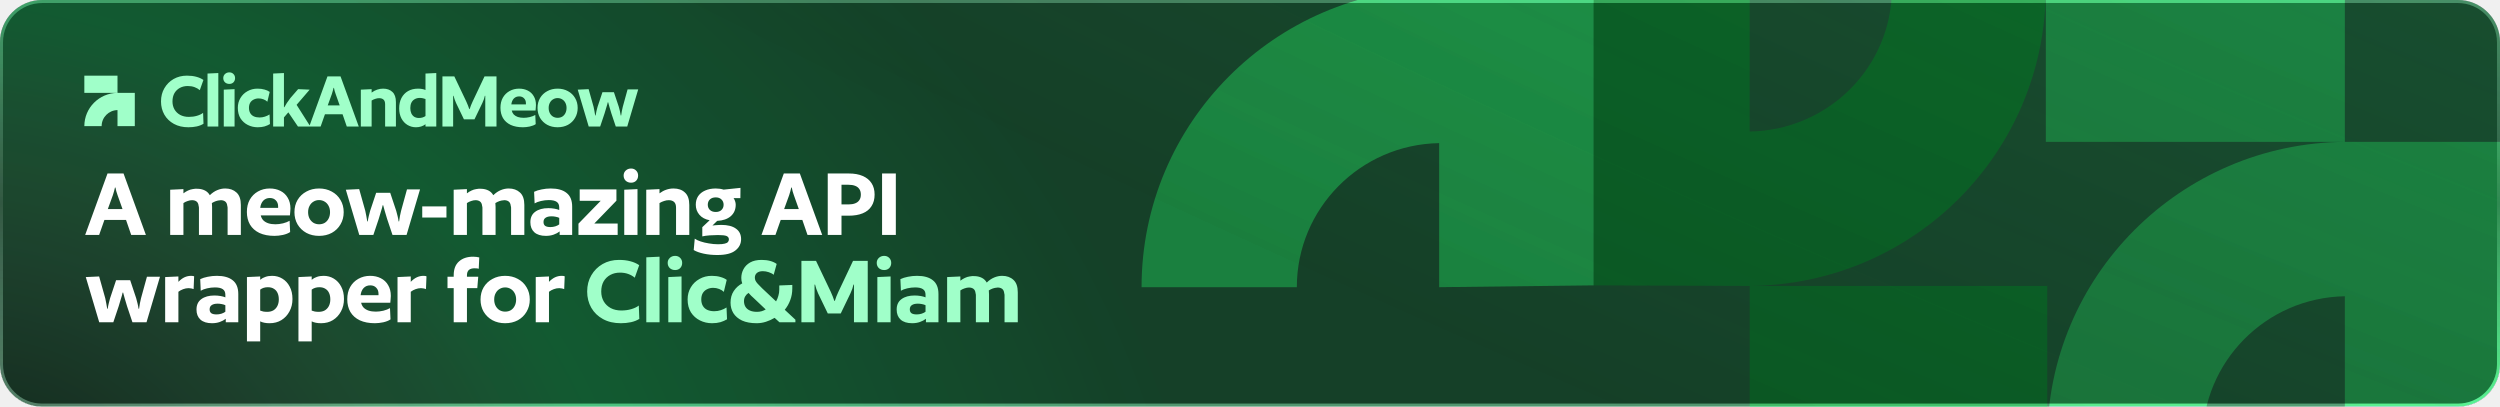
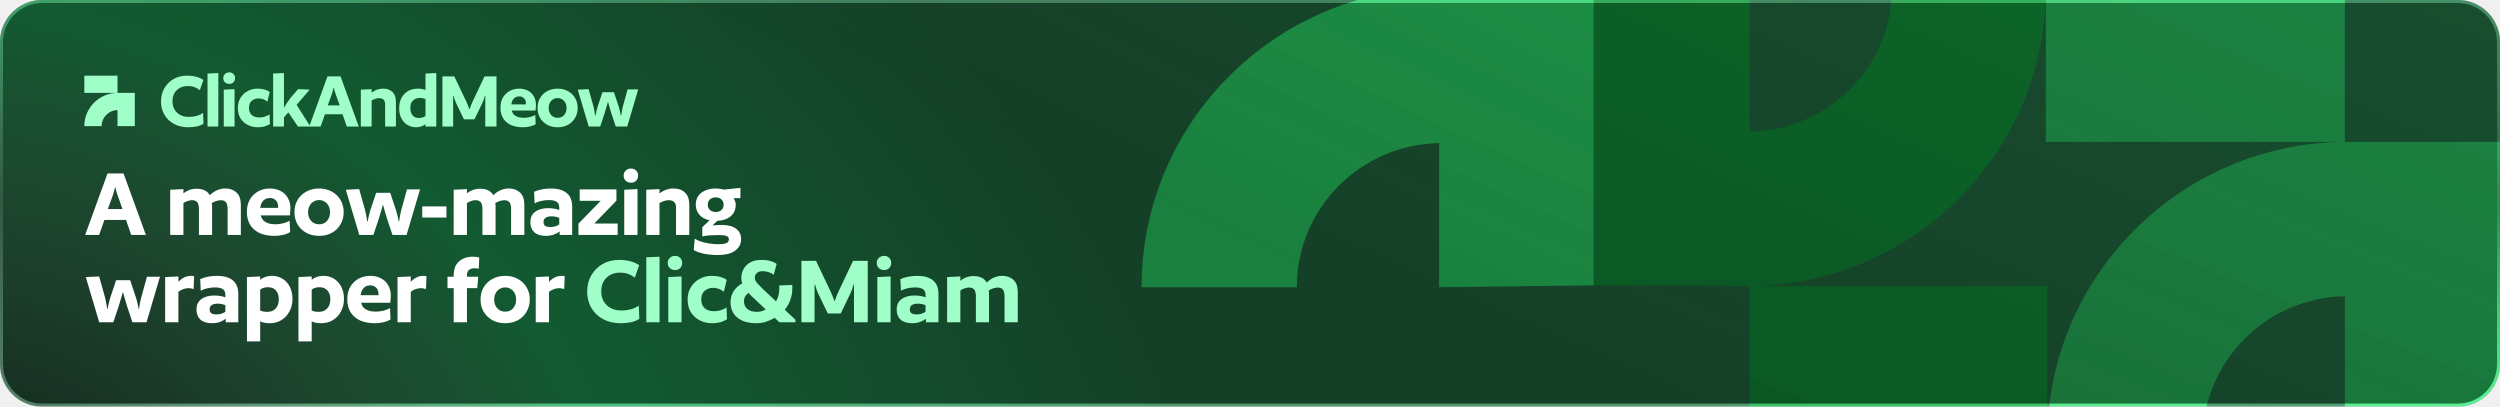
<svg xmlns="http://www.w3.org/2000/svg" width="830" height="135" viewBox="0 0 830 135" fill="none">
  <g clip-path="url(#clip0_669_6286)">
    <rect width="830" height="135" rx="14" fill="#163021" />
    <rect width="830" height="135" rx="14" fill="#14271C" fill-opacity="0.4" />
    <rect width="830" height="135" rx="14" fill="url(#paint0_radial_669_6286)" fill-opacity="0.2" />
    <rect width="830" height="135" rx="14" fill="url(#paint1_radial_669_6286)" fill-opacity="0.2" />
    <path fill-rule="evenodd" clip-rule="evenodd" d="M39.01 30.835L28 30.835V25.123H39.01V30.835H44.754V41.877H39.01V36.547C36.093 36.598 33.744 38.965 33.744 41.877H28C28 35.81 32.92 30.886 39.01 30.835V30.835Z" fill="#A0FFC9" />
    <path d="M67.566 41.076C66.969 41.468 66.222 41.767 65.326 41.972C64.449 42.159 63.525 42.252 62.554 42.252C60.706 42.252 59.101 41.879 57.738 41.132C56.375 40.385 55.321 39.368 54.574 38.08C53.827 36.773 53.454 35.308 53.454 33.684C53.454 32.023 53.827 30.557 54.574 29.288C55.321 28 56.338 26.983 57.626 26.236C58.933 25.489 60.407 25.116 62.05 25.116C63.226 25.116 64.253 25.237 65.13 25.48C66.026 25.704 66.829 26.059 67.538 26.544L66.334 29.932C65.83 29.503 65.242 29.167 64.57 28.924C63.898 28.681 63.151 28.56 62.33 28.56C61.359 28.56 60.491 28.765 59.726 29.176C58.961 29.587 58.354 30.175 57.906 30.94C57.477 31.705 57.262 32.62 57.262 33.684C57.262 34.673 57.486 35.56 57.934 36.344C58.382 37.109 59.017 37.716 59.838 38.164C60.659 38.593 61.611 38.808 62.694 38.808C63.665 38.808 64.561 38.687 65.382 38.444C66.222 38.201 66.903 37.875 67.426 37.464L67.566 41.076ZM72.482 24.248V42H68.898V24.416L72.482 24.248ZM76.14 24.024C76.7 24.024 77.158 24.211 77.512 24.584C77.867 24.939 78.044 25.387 78.044 25.928C78.044 26.488 77.867 26.955 77.512 27.328C77.158 27.683 76.7 27.86 76.14 27.86C75.562 27.86 75.076 27.683 74.684 27.328C74.311 26.955 74.124 26.488 74.124 25.928C74.124 25.387 74.311 24.939 74.684 24.584C75.076 24.211 75.562 24.024 76.14 24.024ZM77.876 29.596V42H74.292V29.764L77.876 29.596ZM89.543 30.52L88.759 33.768C88.441 33.451 88.021 33.189 87.499 32.984C86.976 32.779 86.435 32.676 85.875 32.676C85.259 32.676 84.699 32.807 84.195 33.068C83.709 33.311 83.327 33.665 83.047 34.132C82.785 34.599 82.655 35.159 82.655 35.812C82.655 36.484 82.795 37.063 83.075 37.548C83.355 38.033 83.756 38.397 84.279 38.64C84.82 38.883 85.445 39.004 86.155 39.004C86.789 39.004 87.387 38.911 87.947 38.724C88.525 38.537 89.039 38.295 89.487 37.996L89.627 41.188C89.104 41.505 88.507 41.767 87.835 41.972C87.163 42.159 86.407 42.252 85.567 42.252C84.391 42.252 83.299 42 82.291 41.496C81.283 40.992 80.471 40.264 79.855 39.312C79.257 38.341 78.959 37.175 78.959 35.812C78.959 34.58 79.248 33.488 79.827 32.536C80.405 31.565 81.189 30.809 82.179 30.268C83.168 29.708 84.269 29.428 85.483 29.428C86.379 29.428 87.163 29.531 87.835 29.736C88.525 29.923 89.095 30.184 89.543 30.52ZM102.81 29.764L98.471 34.804L103.034 42H98.918L95.727 37.296L94.27 38.976V42H90.686V24.416L94.27 24.248V35.588H94.41C94.616 35.177 94.886 34.72 95.222 34.216C95.558 33.693 95.96 33.133 96.427 32.536L98.975 29.596L102.81 29.764ZM119.108 42H115.132L113.732 37.94H107.88L106.452 42H102.672L108.72 25.368H113.06L119.108 42ZM112.78 35L111.436 31.22C111.306 30.847 111.194 30.501 111.1 30.184C111.026 29.848 110.951 29.512 110.876 29.176H110.736C110.662 29.512 110.578 29.848 110.484 30.184C110.41 30.501 110.307 30.847 110.176 31.22L108.804 35H112.78ZM131.444 42H127.86V34.636C127.86 33.908 127.682 33.385 127.328 33.068C126.973 32.751 126.488 32.592 125.872 32.592C125.461 32.592 125.041 32.667 124.612 32.816C124.182 32.947 123.772 33.133 123.38 33.376V42H119.796V29.764L123.38 29.596V30.744C123.977 30.296 124.584 29.969 125.2 29.764C125.834 29.54 126.497 29.428 127.188 29.428C128.476 29.428 129.502 29.792 130.268 30.52C131.052 31.229 131.444 32.349 131.444 33.88V42ZM144.848 24.248V42H141.264V41.244C140.368 41.916 139.314 42.252 138.1 42.252C137.092 42.252 136.159 42 135.3 41.496C134.46 40.992 133.788 40.273 133.284 39.34C132.78 38.388 132.528 37.268 132.528 35.98C132.528 34.655 132.78 33.507 133.284 32.536C133.807 31.547 134.535 30.781 135.468 30.24C136.42 29.699 137.531 29.428 138.8 29.428C139.248 29.428 139.687 29.465 140.116 29.54C140.546 29.615 140.928 29.727 141.264 29.876V24.416L144.848 24.248ZM141.264 32.872C141.04 32.779 140.751 32.695 140.396 32.62C140.042 32.545 139.696 32.508 139.36 32.508C138.726 32.508 138.166 32.648 137.68 32.928C137.214 33.189 136.85 33.572 136.588 34.076C136.346 34.58 136.224 35.177 136.224 35.868C136.224 36.54 136.336 37.128 136.56 37.632C136.784 38.117 137.111 38.5 137.54 38.78C137.988 39.041 138.502 39.172 139.08 39.172C139.92 39.172 140.648 38.957 141.264 38.528V32.872ZM164.835 25.368V42H161.111V31.808H160.971C160.896 32.181 160.794 32.555 160.663 32.928C160.532 33.301 160.364 33.712 160.159 34.16L157.527 39.62H154.027L151.395 34.16C151.208 33.749 151.05 33.348 150.919 32.956C150.788 32.564 150.676 32.181 150.583 31.808H150.443V42H146.887V25.368H150.835L154.811 33.712C154.998 34.123 155.184 34.561 155.371 35.028C155.558 35.476 155.698 35.868 155.791 36.204H155.931C156.024 35.868 156.164 35.467 156.351 35C156.538 34.533 156.724 34.104 156.911 33.712L160.859 25.368H164.835ZM177.797 36.708H169.901C170.013 37.212 170.237 37.651 170.573 38.024C170.928 38.379 171.376 38.649 171.917 38.836C172.477 39.023 173.13 39.116 173.877 39.116C174.512 39.116 175.193 39.032 175.921 38.864C176.649 38.677 177.246 38.444 177.713 38.164L177.853 41.216C177.368 41.552 176.714 41.813 175.893 42C175.09 42.168 174.334 42.252 173.625 42.252C172.038 42.252 170.676 41.991 169.537 41.468C168.417 40.927 167.568 40.171 166.989 39.2C166.429 38.229 166.149 37.091 166.149 35.784C166.149 34.496 166.41 33.385 166.933 32.452C167.474 31.5 168.212 30.763 169.145 30.24C170.097 29.699 171.161 29.428 172.337 29.428C173.42 29.428 174.381 29.643 175.221 30.072C176.08 30.501 176.742 31.127 177.209 31.948C177.694 32.751 177.937 33.721 177.937 34.86C177.937 35.103 177.918 35.401 177.881 35.756C177.862 36.092 177.834 36.409 177.797 36.708ZM172.365 32.004C171.637 32.004 171.04 32.247 170.573 32.732C170.125 33.217 169.854 33.861 169.761 34.664H174.605C174.605 34.627 174.605 34.571 174.605 34.496C174.605 34.403 174.605 34.337 174.605 34.3C174.605 33.609 174.4 33.059 173.989 32.648C173.597 32.219 173.056 32.004 172.365 32.004ZM191.789 35.84C191.789 37.072 191.5 38.173 190.921 39.144C190.361 40.115 189.577 40.88 188.569 41.44C187.561 41.981 186.413 42.252 185.125 42.252C183.837 42.252 182.689 41.981 181.681 41.44C180.673 40.88 179.88 40.115 179.301 39.144C178.741 38.173 178.461 37.072 178.461 35.84C178.461 34.589 178.741 33.488 179.301 32.536C179.88 31.565 180.673 30.809 181.681 30.268C182.689 29.708 183.837 29.428 185.125 29.428C186.413 29.428 187.561 29.708 188.569 30.268C189.577 30.809 190.361 31.565 190.921 32.536C191.5 33.488 191.789 34.589 191.789 35.84ZM188.093 35.84C188.093 35.187 187.963 34.617 187.701 34.132C187.44 33.628 187.085 33.245 186.637 32.984C186.189 32.704 185.685 32.564 185.125 32.564C184.565 32.564 184.061 32.704 183.613 32.984C183.165 33.245 182.811 33.628 182.549 34.132C182.288 34.617 182.157 35.187 182.157 35.84C182.157 36.493 182.288 37.072 182.549 37.576C182.811 38.061 183.165 38.444 183.613 38.724C184.08 38.985 184.584 39.116 185.125 39.116C185.704 39.116 186.217 38.985 186.665 38.724C187.113 38.444 187.459 38.061 187.701 37.576C187.963 37.072 188.093 36.493 188.093 35.84ZM211.884 29.68L208.244 42H204.436L202.98 37.66C202.719 36.764 202.504 36.045 202.336 35.504C202.168 34.944 202.028 34.431 201.916 33.964H201.776C201.683 34.431 201.543 34.944 201.356 35.504C201.188 36.045 200.974 36.764 200.712 37.66L199.256 42H195.448L191.808 29.764L195.42 29.596L197.072 35.476C197.166 35.868 197.259 36.335 197.352 36.876C197.464 37.399 197.548 37.884 197.604 38.332H197.744C197.8 37.884 197.894 37.399 198.024 36.876C198.155 36.335 198.276 35.868 198.388 35.476L200.012 30.604H203.82L205.444 35.476C205.556 35.868 205.678 36.335 205.808 36.876C205.939 37.399 206.032 37.884 206.088 38.332H206.228C206.284 37.884 206.359 37.399 206.452 36.876C206.564 36.335 206.667 35.868 206.76 35.476L208.356 29.68H211.884Z" fill="#A0FFC9" />
-     <path d="M48.438 78H43.56L41.843 73.019H34.664L32.912 78H28.275L35.694 57.597H41.018L48.438 78ZM40.675 69.413L39.026 64.776C38.866 64.318 38.728 63.894 38.614 63.505C38.522 63.093 38.431 62.68 38.339 62.268H38.167C38.076 62.68 37.973 63.093 37.858 63.505C37.767 63.894 37.641 64.318 37.48 64.776L35.797 69.413H40.675ZM79.961 78H75.564V68.966C75.564 68.852 75.553 68.749 75.53 68.657C75.507 68.565 75.484 68.474 75.461 68.382C75.393 67.695 75.164 67.203 74.774 66.905C74.385 66.608 73.881 66.459 73.263 66.459C73.24 66.459 73.206 66.47 73.16 66.493C73.114 66.493 73.08 66.493 73.057 66.493C72.622 66.516 72.164 66.608 71.683 66.768C71.225 66.928 70.778 67.146 70.343 67.421C70.366 67.627 70.378 67.833 70.378 68.039C70.401 68.245 70.412 68.462 70.412 68.691V78H66.05V68.966C66.05 68.852 66.038 68.749 66.015 68.657C65.992 68.565 65.969 68.474 65.947 68.382C65.878 67.695 65.649 67.203 65.26 66.905C64.87 66.608 64.367 66.459 63.748 66.459C63.313 66.459 62.832 66.55 62.306 66.734C61.802 66.894 61.332 67.123 60.897 67.421V78H56.501V62.989L60.897 62.783V64.192C61.401 63.802 61.905 63.493 62.409 63.264C62.935 63.012 63.451 62.852 63.954 62.783C64.55 62.646 65.18 62.612 65.844 62.68C66.668 62.726 67.412 62.921 68.076 63.264C68.74 63.608 69.267 64.123 69.656 64.81C70.458 64.031 71.282 63.47 72.129 63.127C73 62.76 73.881 62.577 74.774 62.577C76.309 62.577 77.557 63.024 78.518 63.917C79.48 64.787 79.961 66.161 79.961 68.039V78ZM96.254 71.508H86.568C86.705 72.126 86.98 72.664 87.392 73.122C87.827 73.558 88.377 73.89 89.041 74.118C89.728 74.347 90.529 74.462 91.445 74.462C92.224 74.462 93.06 74.359 93.953 74.153C94.846 73.924 95.579 73.638 96.151 73.294L96.323 77.038C95.728 77.45 94.926 77.771 93.919 78C92.934 78.206 92.007 78.309 91.136 78.309C89.19 78.309 87.518 77.989 86.121 77.347C84.747 76.683 83.706 75.756 82.996 74.565C82.309 73.374 81.965 71.978 81.965 70.374C81.965 68.794 82.286 67.432 82.927 66.287C83.591 65.119 84.496 64.215 85.641 63.573C86.808 62.909 88.114 62.577 89.556 62.577C90.885 62.577 92.064 62.841 93.094 63.367C94.148 63.894 94.961 64.661 95.533 65.669C96.128 66.653 96.426 67.844 96.426 69.241C96.426 69.539 96.403 69.905 96.357 70.34C96.335 70.752 96.3 71.142 96.254 71.508ZM89.591 65.737C88.698 65.737 87.965 66.035 87.392 66.63C86.843 67.226 86.511 68.016 86.396 69.001H92.339C92.339 68.955 92.339 68.886 92.339 68.794C92.339 68.68 92.339 68.6 92.339 68.554C92.339 67.707 92.087 67.031 91.583 66.527C91.102 66.001 90.438 65.737 89.591 65.737ZM114.107 70.443C114.107 71.955 113.752 73.306 113.042 74.496C112.355 75.687 111.393 76.626 110.156 77.313C108.92 77.977 107.511 78.309 105.931 78.309C104.351 78.309 102.943 77.977 101.706 77.313C100.47 76.626 99.497 75.687 98.787 74.496C98.1 73.306 97.756 71.955 97.756 70.443C97.756 68.909 98.1 67.558 98.787 66.39C99.497 65.199 100.47 64.272 101.706 63.608C102.943 62.921 104.351 62.577 105.931 62.577C107.511 62.577 108.92 62.921 110.156 63.608C111.393 64.272 112.355 65.199 113.042 66.39C113.752 67.558 114.107 68.909 114.107 70.443ZM109.572 70.443C109.572 69.642 109.412 68.943 109.092 68.348C108.771 67.73 108.336 67.26 107.786 66.94C107.237 66.596 106.618 66.424 105.931 66.424C105.244 66.424 104.626 66.596 104.077 66.94C103.527 67.26 103.092 67.73 102.771 68.348C102.451 68.943 102.29 69.642 102.29 70.443C102.29 71.245 102.451 71.955 102.771 72.573C103.092 73.168 103.527 73.638 104.077 73.981C104.649 74.302 105.267 74.462 105.931 74.462C106.641 74.462 107.271 74.302 107.821 73.981C108.37 73.638 108.794 73.168 109.092 72.573C109.412 71.955 109.572 71.245 109.572 70.443ZM139.445 62.886L134.98 78H130.308L128.522 72.676C128.201 71.577 127.938 70.695 127.732 70.031C127.526 69.344 127.354 68.714 127.217 68.142H127.045C126.93 68.714 126.759 69.344 126.53 70.031C126.324 70.695 126.06 71.577 125.74 72.676L123.953 78H119.282L114.817 62.989L119.248 62.783L121.274 69.997C121.389 70.478 121.503 71.05 121.618 71.714C121.755 72.355 121.858 72.951 121.927 73.5H122.099C122.167 72.951 122.282 72.355 122.442 71.714C122.602 71.05 122.751 70.478 122.889 69.997L124.881 64.02H129.552L131.545 69.997C131.682 70.478 131.831 71.05 131.991 71.714C132.151 72.355 132.266 72.951 132.335 73.5H132.506C132.575 72.951 132.667 72.355 132.781 71.714C132.919 71.05 133.045 70.478 133.159 69.997L135.117 62.886H139.445ZM148.221 68.52V72.229H140.183V68.52H148.221ZM174.079 78H169.682V68.966C169.682 68.852 169.671 68.749 169.648 68.657C169.625 68.565 169.602 68.474 169.579 68.382C169.511 67.695 169.282 67.203 168.892 66.905C168.503 66.608 167.999 66.459 167.381 66.459C167.358 66.459 167.324 66.47 167.278 66.493C167.232 66.493 167.198 66.493 167.175 66.493C166.74 66.516 166.282 66.608 165.801 66.768C165.343 66.928 164.896 67.146 164.461 67.421C164.484 67.627 164.496 67.833 164.496 68.039C164.518 68.245 164.53 68.462 164.53 68.691V78H160.168V68.966C160.168 68.852 160.156 68.749 160.133 68.657C160.11 68.565 160.087 68.474 160.065 68.382C159.996 67.695 159.767 67.203 159.378 66.905C158.988 66.608 158.484 66.459 157.866 66.459C157.431 66.459 156.95 66.55 156.424 66.734C155.92 66.894 155.45 67.123 155.015 67.421V78H150.619V62.989L155.015 62.783V64.192C155.519 63.802 156.023 63.493 156.527 63.264C157.053 63.012 157.569 62.852 158.072 62.783C158.668 62.646 159.297 62.612 159.962 62.68C160.786 62.726 161.53 62.921 162.194 63.264C162.858 63.608 163.385 64.123 163.774 64.81C164.576 64.031 165.4 63.47 166.247 63.127C167.118 62.76 167.999 62.577 168.892 62.577C170.427 62.577 171.675 63.024 172.636 63.917C173.598 64.787 174.079 66.161 174.079 68.039V78ZM189.96 78H185.804V76.832C185.254 77.267 184.59 77.622 183.812 77.897C183.033 78.172 182.174 78.309 181.235 78.309C179.564 78.309 178.281 77.908 177.388 77.107C176.518 76.305 176.083 75.195 176.083 73.775C176.083 72.241 176.621 71.084 177.697 70.306C178.774 69.504 180.228 69.104 182.06 69.104C182.724 69.104 183.388 69.161 184.052 69.275C184.716 69.39 185.254 69.539 185.666 69.722V68.897C185.666 68.004 185.38 67.375 184.808 67.008C184.258 66.619 183.388 66.424 182.197 66.424C181.35 66.424 180.48 66.527 179.587 66.734C178.716 66.94 178.018 67.203 177.491 67.523L177.32 63.676C178.03 63.333 178.865 63.07 179.827 62.886C180.812 62.68 181.819 62.577 182.85 62.577C185.14 62.577 186.892 63.07 188.105 64.054C189.342 65.016 189.96 66.539 189.96 68.623V78ZM185.666 74.496V72.332C185.346 72.172 184.945 72.046 184.464 71.955C184.006 71.863 183.56 71.817 183.125 71.817C182.254 71.817 181.59 71.978 181.132 72.298C180.674 72.596 180.445 73.065 180.445 73.706C180.445 74.302 180.64 74.737 181.029 75.012C181.419 75.263 181.991 75.389 182.747 75.389C183.273 75.389 183.812 75.309 184.361 75.149C184.911 74.966 185.346 74.748 185.666 74.496ZM192.047 78V74.256L199.432 66.665H192.459V62.886H204.653V66.63L197.302 74.222H205.065V78H192.047ZM209.517 55.948C210.204 55.948 210.765 56.177 211.2 56.635C211.636 57.07 211.853 57.62 211.853 58.284C211.853 58.971 211.636 59.543 211.2 60.001C210.765 60.436 210.204 60.654 209.517 60.654C208.807 60.654 208.212 60.436 207.731 60.001C207.273 59.543 207.044 58.971 207.044 58.284C207.044 57.62 207.273 57.07 207.731 56.635C208.212 56.177 208.807 55.948 209.517 55.948ZM211.647 62.783V78H207.25V62.989L211.647 62.783ZM228.844 78H224.447V68.966C224.447 68.073 224.23 67.432 223.795 67.043C223.36 66.653 222.764 66.459 222.009 66.459C221.505 66.459 220.99 66.55 220.463 66.734C219.936 66.894 219.432 67.123 218.952 67.421V78H214.555V62.989L218.952 62.783V64.192C219.684 63.642 220.429 63.241 221.184 62.989C221.963 62.715 222.776 62.577 223.623 62.577C225.203 62.577 226.463 63.024 227.401 63.917C228.363 64.787 228.844 66.161 228.844 68.039V78ZM245.838 62.371L245.804 65.772H243.537C243.766 66.069 243.937 66.413 244.052 66.802C244.189 67.169 244.258 67.558 244.258 67.97C244.258 69.55 243.708 70.821 242.609 71.783C241.51 72.722 240.01 73.237 238.109 73.329L236.529 74.874C236.804 74.828 237.125 74.794 237.491 74.771C237.858 74.725 238.224 74.703 238.59 74.703C238.957 74.68 239.243 74.668 239.449 74.668C241.579 74.668 243.205 75.08 244.327 75.905C245.472 76.706 246.044 77.874 246.044 79.408C246.044 80.92 245.414 82.168 244.155 83.152C242.918 84.16 240.915 84.664 238.144 84.664C236.541 84.664 235.041 84.515 233.644 84.217C232.27 83.919 231.16 83.519 230.312 83.015L230.656 79.237C231.137 79.58 231.789 79.889 232.614 80.164C233.438 80.439 234.354 80.656 235.362 80.817C236.392 81 237.4 81.091 238.384 81.091C239.369 81.091 240.113 81.023 240.617 80.885C241.121 80.771 241.476 80.588 241.682 80.336C241.888 80.107 241.991 79.82 241.991 79.477C241.991 78.95 241.728 78.573 241.201 78.344C240.697 78.137 239.747 78.034 238.35 78.034C237.503 78.034 236.598 78.069 235.636 78.137C234.675 78.206 233.85 78.321 233.163 78.481V75.424L235.602 73.122C234.136 72.848 233.003 72.241 232.201 71.302C231.4 70.363 230.999 69.252 230.999 67.97C230.999 66.871 231.263 65.921 231.789 65.119C232.339 64.318 233.106 63.699 234.091 63.264C235.098 62.806 236.278 62.577 237.629 62.577C238.567 62.577 239.438 62.703 240.239 62.955L245.838 62.371ZM240.239 67.97C240.239 67.26 239.999 66.676 239.518 66.218C239.06 65.76 238.43 65.531 237.629 65.531C236.804 65.531 236.152 65.76 235.671 66.218C235.213 66.676 234.984 67.26 234.984 67.97C234.984 68.657 235.213 69.23 235.671 69.688C236.152 70.145 236.804 70.374 237.629 70.374C238.43 70.374 239.06 70.157 239.518 69.722C239.999 69.264 240.239 68.68 240.239 67.97ZM272.97 78H268.092L266.375 73.019H259.196L257.444 78H252.807L260.226 57.597H265.55L272.97 78ZM265.207 69.413L263.558 64.776C263.398 64.318 263.26 63.894 263.146 63.505C263.054 63.093 262.963 62.68 262.871 62.268H262.699C262.608 62.68 262.505 63.093 262.39 63.505C262.298 63.894 262.172 64.318 262.012 64.776L260.329 69.413H265.207ZM290.369 64.604C290.369 66.115 290.025 67.398 289.338 68.451C288.674 69.504 287.701 70.294 286.419 70.821C285.136 71.348 283.59 71.611 281.781 71.611H279.377V78H274.809V57.597H281.816C283.625 57.597 285.159 57.871 286.419 58.421C287.701 58.971 288.674 59.761 289.338 60.791C290.025 61.822 290.369 63.093 290.369 64.604ZM285.8 64.604C285.8 63.848 285.629 63.23 285.285 62.749C284.964 62.268 284.495 61.913 283.877 61.684C283.281 61.455 282.56 61.341 281.713 61.341H279.377V67.867H281.713C282.56 67.867 283.281 67.752 283.877 67.523C284.495 67.294 284.964 66.94 285.285 66.459C285.629 65.978 285.8 65.359 285.8 64.604ZM297.416 57.597V78H292.847V57.597H297.416ZM53.109 91.886L48.644 107H43.972L42.186 101.676C41.866 100.577 41.602 99.695 41.396 99.031C41.19 98.344 41.018 97.714 40.881 97.142H40.709C40.595 97.714 40.423 98.344 40.194 99.031C39.988 99.695 39.724 100.577 39.404 101.676L37.618 107H32.946L28.481 91.989L32.912 91.783L34.938 98.997C35.053 99.478 35.167 100.05 35.282 100.714C35.419 101.355 35.523 101.951 35.591 102.5H35.763C35.832 101.951 35.946 101.355 36.106 100.714C36.267 100.05 36.416 99.478 36.553 98.997L38.545 93.02H43.217L45.209 98.997C45.346 99.478 45.495 100.05 45.655 100.714C45.816 101.355 45.93 101.951 45.999 102.5H46.171C46.239 101.951 46.331 101.355 46.446 100.714C46.583 100.05 46.709 99.478 46.823 98.997L48.781 91.886H53.109ZM64.449 91.749L64.278 95.974C64.14 95.905 63.9 95.837 63.556 95.768C63.236 95.699 62.926 95.665 62.629 95.665C62.011 95.665 61.404 95.779 60.808 96.008C60.236 96.214 59.709 96.501 59.228 96.867V107H54.831V91.989L59.228 91.783V93.57C59.892 92.882 60.568 92.379 61.255 92.058C61.965 91.737 62.697 91.577 63.453 91.577C63.613 91.577 63.785 91.589 63.968 91.612C64.174 91.635 64.335 91.68 64.449 91.749ZM79.112 107H74.956V105.832C74.406 106.267 73.742 106.622 72.963 106.897C72.185 107.172 71.326 107.309 70.387 107.309C68.715 107.309 67.433 106.908 66.54 106.107C65.67 105.305 65.235 104.195 65.235 102.775C65.235 101.241 65.773 100.084 66.849 99.306C67.925 98.504 69.379 98.104 71.212 98.104C71.876 98.104 72.54 98.161 73.204 98.275C73.868 98.39 74.406 98.539 74.818 98.722V97.897C74.818 97.004 74.532 96.375 73.959 96.008C73.41 95.619 72.54 95.424 71.349 95.424C70.502 95.424 69.631 95.527 68.738 95.734C67.868 95.94 67.17 96.203 66.643 96.523L66.471 92.676C67.181 92.333 68.017 92.07 68.979 91.886C69.963 91.68 70.971 91.577 72.001 91.577C74.291 91.577 76.043 92.07 77.257 93.054C78.493 94.016 79.112 95.539 79.112 97.623V107ZM74.818 103.496V101.332C74.498 101.172 74.097 101.046 73.616 100.955C73.158 100.863 72.711 100.817 72.276 100.817C71.406 100.817 70.742 100.977 70.284 101.298C69.826 101.596 69.597 102.065 69.597 102.706C69.597 103.302 69.792 103.737 70.181 104.012C70.57 104.264 71.143 104.389 71.898 104.389C72.425 104.389 72.963 104.309 73.513 104.149C74.062 103.966 74.498 103.748 74.818 103.496ZM97.1 99.271C97.1 100.806 96.768 102.18 96.104 103.393C95.462 104.607 94.569 105.569 93.424 106.279C92.302 106.966 90.997 107.309 89.508 107.309C88.226 107.309 87.184 107.103 86.383 106.691V113.355H81.986V91.989L86.383 91.783V92.882C86.909 92.447 87.493 92.127 88.135 91.921C88.776 91.692 89.508 91.577 90.333 91.577C91.592 91.577 92.726 91.886 93.734 92.505C94.764 93.123 95.577 94.005 96.172 95.15C96.79 96.294 97.1 97.668 97.1 99.271ZM92.566 99.409C92.566 98.585 92.428 97.875 92.153 97.279C91.879 96.661 91.466 96.192 90.917 95.871C90.39 95.527 89.726 95.356 88.925 95.356C87.94 95.356 87.093 95.619 86.383 96.146V103.119C86.68 103.233 87.024 103.336 87.413 103.428C87.825 103.496 88.249 103.531 88.684 103.531C89.486 103.531 90.173 103.37 90.745 103.05C91.318 102.706 91.764 102.225 92.085 101.607C92.405 100.966 92.566 100.233 92.566 99.409ZM114.199 99.271C114.199 100.806 113.867 102.18 113.203 103.393C112.562 104.607 111.669 105.569 110.524 106.279C109.402 106.966 108.096 107.309 106.608 107.309C105.326 107.309 104.284 107.103 103.482 106.691V113.355H99.085V91.989L103.482 91.783V92.882C104.009 92.447 104.593 92.127 105.234 91.921C105.875 91.692 106.608 91.577 107.432 91.577C108.692 91.577 109.825 91.886 110.833 92.505C111.863 93.123 112.676 94.005 113.272 95.15C113.89 96.294 114.199 97.668 114.199 99.271ZM109.665 99.409C109.665 98.585 109.528 97.875 109.253 97.279C108.978 96.661 108.566 96.192 108.016 95.871C107.49 95.527 106.825 95.356 106.024 95.356C105.039 95.356 104.192 95.619 103.482 96.146V103.119C103.78 103.233 104.123 103.336 104.513 103.428C104.925 103.496 105.348 103.531 105.784 103.531C106.585 103.531 107.272 103.37 107.845 103.05C108.417 102.706 108.864 102.225 109.184 101.607C109.505 100.966 109.665 100.233 109.665 99.409ZM129.581 100.508H119.895C120.032 101.126 120.307 101.664 120.719 102.122C121.154 102.558 121.704 102.89 122.368 103.119C123.055 103.348 123.856 103.462 124.772 103.462C125.551 103.462 126.387 103.359 127.28 103.153C128.173 102.924 128.906 102.638 129.478 102.294L129.65 106.038C129.054 106.45 128.253 106.771 127.245 107C126.261 107.206 125.333 107.309 124.463 107.309C122.517 107.309 120.845 106.989 119.448 106.347C118.074 105.683 117.032 104.756 116.322 103.565C115.635 102.374 115.292 100.977 115.292 99.374C115.292 97.794 115.612 96.432 116.254 95.287C116.918 94.119 117.822 93.215 118.967 92.573C120.135 91.909 121.44 91.577 122.883 91.577C124.211 91.577 125.39 91.841 126.421 92.367C127.474 92.894 128.287 93.661 128.86 94.669C129.455 95.653 129.753 96.844 129.753 98.241C129.753 98.539 129.73 98.905 129.684 99.34C129.661 99.752 129.627 100.142 129.581 100.508ZM122.917 94.737C122.024 94.737 121.291 95.035 120.719 95.63C120.169 96.226 119.837 97.016 119.723 98.001H125.665C125.665 97.955 125.665 97.886 125.665 97.794C125.665 97.68 125.665 97.6 125.665 97.554C125.665 96.707 125.413 96.031 124.91 95.527C124.429 95.001 123.765 94.737 122.917 94.737ZM141.594 91.749L141.422 95.974C141.285 95.905 141.044 95.837 140.701 95.768C140.38 95.699 140.071 95.665 139.773 95.665C139.155 95.665 138.548 95.779 137.953 96.008C137.38 96.214 136.854 96.501 136.373 96.867V107H131.976V91.989L136.373 91.783V93.57C137.037 92.882 137.712 92.379 138.399 92.058C139.109 91.737 139.842 91.577 140.598 91.577C140.758 91.577 140.93 91.589 141.113 91.612C141.319 91.635 141.479 91.68 141.594 91.749ZM159.114 85.463L158.942 89.242C158.782 89.173 158.564 89.127 158.29 89.104C158.038 89.081 157.797 89.07 157.568 89.07C156.744 89.07 156.114 89.253 155.679 89.619C155.244 89.986 155.027 90.593 155.027 91.44V91.886H158.771L158.461 95.665H155.027V107H150.63V95.665H148.569V91.886H150.63V91.371C150.63 89.356 151.214 87.833 152.382 86.803C153.55 85.749 155.118 85.223 157.087 85.223C157.408 85.223 157.763 85.246 158.152 85.291C158.542 85.337 158.862 85.394 159.114 85.463ZM175.888 99.443C175.888 100.955 175.533 102.306 174.823 103.496C174.136 104.687 173.174 105.626 171.938 106.313C170.701 106.977 169.293 107.309 167.713 107.309C166.133 107.309 164.724 106.977 163.488 106.313C162.251 105.626 161.278 104.687 160.568 103.496C159.881 102.306 159.538 100.955 159.538 99.443C159.538 97.909 159.881 96.558 160.568 95.39C161.278 94.199 162.251 93.272 163.488 92.608C164.724 91.921 166.133 91.577 167.713 91.577C169.293 91.577 170.701 91.921 171.938 92.608C173.174 93.272 174.136 94.199 174.823 95.39C175.533 96.558 175.888 97.909 175.888 99.443ZM171.354 99.443C171.354 98.642 171.194 97.943 170.873 97.348C170.552 96.73 170.117 96.26 169.568 95.94C169.018 95.596 168.4 95.424 167.713 95.424C167.026 95.424 166.408 95.596 165.858 95.94C165.308 96.26 164.873 96.73 164.553 97.348C164.232 97.943 164.072 98.642 164.072 99.443C164.072 100.245 164.232 100.955 164.553 101.573C164.873 102.168 165.308 102.638 165.858 102.981C166.431 103.302 167.049 103.462 167.713 103.462C168.423 103.462 169.052 103.302 169.602 102.981C170.152 102.638 170.575 102.168 170.873 101.573C171.194 100.955 171.354 100.245 171.354 99.443ZM187.483 91.749L187.312 95.974C187.174 95.905 186.934 95.837 186.59 95.768C186.27 95.699 185.961 95.665 185.663 95.665C185.045 95.665 184.438 95.779 183.842 96.008C183.27 96.214 182.743 96.501 182.262 96.867V107H177.866V91.989L182.262 91.783V93.57C182.926 92.882 183.602 92.379 184.289 92.058C184.999 91.737 185.732 91.577 186.487 91.577C186.648 91.577 186.819 91.589 187.003 91.612C187.209 91.635 187.369 91.68 187.483 91.749Z" fill="white" />
+     <path d="M48.438 78H43.56L41.843 73.019H34.664L32.912 78H28.275L35.694 57.597H41.018L48.438 78ZM40.675 69.413L39.026 64.776C38.866 64.318 38.728 63.894 38.614 63.505C38.522 63.093 38.431 62.68 38.339 62.268H38.167C38.076 62.68 37.973 63.093 37.858 63.505C37.767 63.894 37.641 64.318 37.48 64.776L35.797 69.413H40.675ZM79.961 78H75.564V68.966C75.564 68.852 75.553 68.749 75.53 68.657C75.507 68.565 75.484 68.474 75.461 68.382C75.393 67.695 75.164 67.203 74.774 66.905C74.385 66.608 73.881 66.459 73.263 66.459C73.24 66.459 73.206 66.47 73.16 66.493C73.114 66.493 73.08 66.493 73.057 66.493C72.622 66.516 72.164 66.608 71.683 66.768C71.225 66.928 70.778 67.146 70.343 67.421C70.366 67.627 70.378 67.833 70.378 68.039C70.401 68.245 70.412 68.462 70.412 68.691V78H66.05V68.966C66.05 68.852 66.038 68.749 66.015 68.657C65.992 68.565 65.969 68.474 65.947 68.382C65.878 67.695 65.649 67.203 65.26 66.905C64.87 66.608 64.367 66.459 63.748 66.459C63.313 66.459 62.832 66.55 62.306 66.734C61.802 66.894 61.332 67.123 60.897 67.421V78H56.501V62.989L60.897 62.783V64.192C61.401 63.802 61.905 63.493 62.409 63.264C62.935 63.012 63.451 62.852 63.954 62.783C64.55 62.646 65.18 62.612 65.844 62.68C66.668 62.726 67.412 62.921 68.076 63.264C68.74 63.608 69.267 64.123 69.656 64.81C70.458 64.031 71.282 63.47 72.129 63.127C73 62.76 73.881 62.577 74.774 62.577C76.309 62.577 77.557 63.024 78.518 63.917C79.48 64.787 79.961 66.161 79.961 68.039V78ZM96.254 71.508H86.568C86.705 72.126 86.98 72.664 87.392 73.122C87.827 73.558 88.377 73.89 89.041 74.118C89.728 74.347 90.529 74.462 91.445 74.462C92.224 74.462 93.06 74.359 93.953 74.153C94.846 73.924 95.579 73.638 96.151 73.294L96.323 77.038C95.728 77.45 94.926 77.771 93.919 78C92.934 78.206 92.007 78.309 91.136 78.309C89.19 78.309 87.518 77.989 86.121 77.347C84.747 76.683 83.706 75.756 82.996 74.565C82.309 73.374 81.965 71.978 81.965 70.374C81.965 68.794 82.286 67.432 82.927 66.287C83.591 65.119 84.496 64.215 85.641 63.573C86.808 62.909 88.114 62.577 89.556 62.577C90.885 62.577 92.064 62.841 93.094 63.367C94.148 63.894 94.961 64.661 95.533 65.669C96.128 66.653 96.426 67.844 96.426 69.241C96.426 69.539 96.403 69.905 96.357 70.34C96.335 70.752 96.3 71.142 96.254 71.508ZM89.591 65.737C88.698 65.737 87.965 66.035 87.392 66.63C86.843 67.226 86.511 68.016 86.396 69.001H92.339C92.339 68.955 92.339 68.886 92.339 68.794C92.339 68.68 92.339 68.6 92.339 68.554C92.339 67.707 92.087 67.031 91.583 66.527C91.102 66.001 90.438 65.737 89.591 65.737ZM114.107 70.443C114.107 71.955 113.752 73.306 113.042 74.496C112.355 75.687 111.393 76.626 110.156 77.313C108.92 77.977 107.511 78.309 105.931 78.309C104.351 78.309 102.943 77.977 101.706 77.313C100.47 76.626 99.497 75.687 98.787 74.496C98.1 73.306 97.756 71.955 97.756 70.443C97.756 68.909 98.1 67.558 98.787 66.39C99.497 65.199 100.47 64.272 101.706 63.608C102.943 62.921 104.351 62.577 105.931 62.577C107.511 62.577 108.92 62.921 110.156 63.608C111.393 64.272 112.355 65.199 113.042 66.39C113.752 67.558 114.107 68.909 114.107 70.443ZM109.572 70.443C109.572 69.642 109.412 68.943 109.092 68.348C108.771 67.73 108.336 67.26 107.786 66.94C107.237 66.596 106.618 66.424 105.931 66.424C105.244 66.424 104.626 66.596 104.077 66.94C103.527 67.26 103.092 67.73 102.771 68.348C102.451 68.943 102.29 69.642 102.29 70.443C102.29 71.245 102.451 71.955 102.771 72.573C103.092 73.168 103.527 73.638 104.077 73.981C104.649 74.302 105.267 74.462 105.931 74.462C106.641 74.462 107.271 74.302 107.821 73.981C108.37 73.638 108.794 73.168 109.092 72.573C109.412 71.955 109.572 71.245 109.572 70.443ZM139.445 62.886L134.98 78H130.308L128.522 72.676C128.201 71.577 127.938 70.695 127.732 70.031C127.526 69.344 127.354 68.714 127.217 68.142H127.045C126.93 68.714 126.759 69.344 126.53 70.031C126.324 70.695 126.06 71.577 125.74 72.676L123.953 78H119.282L114.817 62.989L119.248 62.783L121.274 69.997C121.389 70.478 121.503 71.05 121.618 71.714C121.755 72.355 121.858 72.951 121.927 73.5H122.099C122.167 72.951 122.282 72.355 122.442 71.714C122.602 71.05 122.751 70.478 122.889 69.997L124.881 64.02H129.552L131.545 69.997C131.682 70.478 131.831 71.05 131.991 71.714C132.151 72.355 132.266 72.951 132.335 73.5H132.506C132.575 72.951 132.667 72.355 132.781 71.714C132.919 71.05 133.045 70.478 133.159 69.997L135.117 62.886H139.445ZM148.221 68.52V72.229H140.183V68.52H148.221ZM174.079 78H169.682V68.966C169.682 68.852 169.671 68.749 169.648 68.657C169.625 68.565 169.602 68.474 169.579 68.382C169.511 67.695 169.282 67.203 168.892 66.905C168.503 66.608 167.999 66.459 167.381 66.459C167.358 66.459 167.324 66.47 167.278 66.493C167.232 66.493 167.198 66.493 167.175 66.493C166.74 66.516 166.282 66.608 165.801 66.768C165.343 66.928 164.896 67.146 164.461 67.421C164.484 67.627 164.496 67.833 164.496 68.039C164.518 68.245 164.53 68.462 164.53 68.691V78H160.168V68.966C160.168 68.852 160.156 68.749 160.133 68.657C160.11 68.565 160.087 68.474 160.065 68.382C159.996 67.695 159.767 67.203 159.378 66.905C158.988 66.608 158.484 66.459 157.866 66.459C157.431 66.459 156.95 66.55 156.424 66.734C155.92 66.894 155.45 67.123 155.015 67.421V78H150.619V62.989L155.015 62.783V64.192C155.519 63.802 156.023 63.493 156.527 63.264C157.053 63.012 157.569 62.852 158.072 62.783C158.668 62.646 159.297 62.612 159.962 62.68C160.786 62.726 161.53 62.921 162.194 63.264C162.858 63.608 163.385 64.123 163.774 64.81C164.576 64.031 165.4 63.47 166.247 63.127C167.118 62.76 167.999 62.577 168.892 62.577C170.427 62.577 171.675 63.024 172.636 63.917C173.598 64.787 174.079 66.161 174.079 68.039V78ZM189.96 78H185.804V76.832C185.254 77.267 184.59 77.622 183.812 77.897C183.033 78.172 182.174 78.309 181.235 78.309C179.564 78.309 178.281 77.908 177.388 77.107C176.518 76.305 176.083 75.195 176.083 73.775C176.083 72.241 176.621 71.084 177.697 70.306C178.774 69.504 180.228 69.104 182.06 69.104C182.724 69.104 183.388 69.161 184.052 69.275C184.716 69.39 185.254 69.539 185.666 69.722V68.897C185.666 68.004 185.38 67.375 184.808 67.008C184.258 66.619 183.388 66.424 182.197 66.424C181.35 66.424 180.48 66.527 179.587 66.734C178.716 66.94 178.018 67.203 177.491 67.523L177.32 63.676C178.03 63.333 178.865 63.07 179.827 62.886C180.812 62.68 181.819 62.577 182.85 62.577C185.14 62.577 186.892 63.07 188.105 64.054C189.342 65.016 189.96 66.539 189.96 68.623V78ZM185.666 74.496V72.332C185.346 72.172 184.945 72.046 184.464 71.955C184.006 71.863 183.56 71.817 183.125 71.817C182.254 71.817 181.59 71.978 181.132 72.298C180.674 72.596 180.445 73.065 180.445 73.706C180.445 74.302 180.64 74.737 181.029 75.012C181.419 75.263 181.991 75.389 182.747 75.389C183.273 75.389 183.812 75.309 184.361 75.149C184.911 74.966 185.346 74.748 185.666 74.496ZM192.047 78V74.256L199.432 66.665H192.459V62.886H204.653V66.63L197.302 74.222H205.065V78H192.047ZM209.517 55.948C210.204 55.948 210.765 56.177 211.2 56.635C211.636 57.07 211.853 57.62 211.853 58.284C211.853 58.971 211.636 59.543 211.2 60.001C210.765 60.436 210.204 60.654 209.517 60.654C208.807 60.654 208.212 60.436 207.731 60.001C207.273 59.543 207.044 58.971 207.044 58.284C207.044 57.62 207.273 57.07 207.731 56.635C208.212 56.177 208.807 55.948 209.517 55.948ZM211.647 62.783V78H207.25V62.989L211.647 62.783ZM228.844 78H224.447V68.966C224.447 68.073 224.23 67.432 223.795 67.043C223.36 66.653 222.764 66.459 222.009 66.459C221.505 66.459 220.99 66.55 220.463 66.734C219.936 66.894 219.432 67.123 218.952 67.421V78H214.555V62.989L218.952 62.783V64.192C219.684 63.642 220.429 63.241 221.184 62.989C221.963 62.715 222.776 62.577 223.623 62.577C225.203 62.577 226.463 63.024 227.401 63.917C228.363 64.787 228.844 66.161 228.844 68.039V78ZM245.838 62.371L245.804 65.772H243.537C243.766 66.069 243.937 66.413 244.052 66.802C244.189 67.169 244.258 67.558 244.258 67.97C244.258 69.55 243.708 70.821 242.609 71.783C241.51 72.722 240.01 73.237 238.109 73.329L236.529 74.874C236.804 74.828 237.125 74.794 237.491 74.771C237.858 74.725 238.224 74.703 238.59 74.703C238.957 74.68 239.243 74.668 239.449 74.668C241.579 74.668 243.205 75.08 244.327 75.905C245.472 76.706 246.044 77.874 246.044 79.408C246.044 80.92 245.414 82.168 244.155 83.152C242.918 84.16 240.915 84.664 238.144 84.664C236.541 84.664 235.041 84.515 233.644 84.217C232.27 83.919 231.16 83.519 230.312 83.015L230.656 79.237C231.137 79.58 231.789 79.889 232.614 80.164C233.438 80.439 234.354 80.656 235.362 80.817C236.392 81 237.4 81.091 238.384 81.091C239.369 81.091 240.113 81.023 240.617 80.885C241.121 80.771 241.476 80.588 241.682 80.336C241.888 80.107 241.991 79.82 241.991 79.477C241.991 78.95 241.728 78.573 241.201 78.344C240.697 78.137 239.747 78.034 238.35 78.034C237.503 78.034 236.598 78.069 235.636 78.137C234.675 78.206 233.85 78.321 233.163 78.481V75.424L235.602 73.122C234.136 72.848 233.003 72.241 232.201 71.302C231.4 70.363 230.999 69.252 230.999 67.97C230.999 66.871 231.263 65.921 231.789 65.119C232.339 64.318 233.106 63.699 234.091 63.264C235.098 62.806 236.278 62.577 237.629 62.577C238.567 62.577 239.438 62.703 240.239 62.955L245.838 62.371ZM240.239 67.97C240.239 67.26 239.999 66.676 239.518 66.218C239.06 65.76 238.43 65.531 237.629 65.531C236.804 65.531 236.152 65.76 235.671 66.218C235.213 66.676 234.984 67.26 234.984 67.97C234.984 68.657 235.213 69.23 235.671 69.688C236.152 70.145 236.804 70.374 237.629 70.374C238.43 70.374 239.06 70.157 239.518 69.722C239.999 69.264 240.239 68.68 240.239 67.97ZM53.109 91.886L48.644 107H43.972L42.186 101.676C41.866 100.577 41.602 99.695 41.396 99.031C41.19 98.344 41.018 97.714 40.881 97.142H40.709C40.595 97.714 40.423 98.344 40.194 99.031C39.988 99.695 39.724 100.577 39.404 101.676L37.618 107H32.946L28.481 91.989L32.912 91.783L34.938 98.997C35.053 99.478 35.167 100.05 35.282 100.714C35.419 101.355 35.523 101.951 35.591 102.5H35.763C35.832 101.951 35.946 101.355 36.106 100.714C36.267 100.05 36.416 99.478 36.553 98.997L38.545 93.02H43.217L45.209 98.997C45.346 99.478 45.495 100.05 45.655 100.714C45.816 101.355 45.93 101.951 45.999 102.5H46.171C46.239 101.951 46.331 101.355 46.446 100.714C46.583 100.05 46.709 99.478 46.823 98.997L48.781 91.886H53.109ZM64.449 91.749L64.278 95.974C64.14 95.905 63.9 95.837 63.556 95.768C63.236 95.699 62.926 95.665 62.629 95.665C62.011 95.665 61.404 95.779 60.808 96.008C60.236 96.214 59.709 96.501 59.228 96.867V107H54.831V91.989L59.228 91.783V93.57C59.892 92.882 60.568 92.379 61.255 92.058C61.965 91.737 62.697 91.577 63.453 91.577C63.613 91.577 63.785 91.589 63.968 91.612C64.174 91.635 64.335 91.68 64.449 91.749ZM79.112 107H74.956V105.832C74.406 106.267 73.742 106.622 72.963 106.897C72.185 107.172 71.326 107.309 70.387 107.309C68.715 107.309 67.433 106.908 66.54 106.107C65.67 105.305 65.235 104.195 65.235 102.775C65.235 101.241 65.773 100.084 66.849 99.306C67.925 98.504 69.379 98.104 71.212 98.104C71.876 98.104 72.54 98.161 73.204 98.275C73.868 98.39 74.406 98.539 74.818 98.722V97.897C74.818 97.004 74.532 96.375 73.959 96.008C73.41 95.619 72.54 95.424 71.349 95.424C70.502 95.424 69.631 95.527 68.738 95.734C67.868 95.94 67.17 96.203 66.643 96.523L66.471 92.676C67.181 92.333 68.017 92.07 68.979 91.886C69.963 91.68 70.971 91.577 72.001 91.577C74.291 91.577 76.043 92.07 77.257 93.054C78.493 94.016 79.112 95.539 79.112 97.623V107ZM74.818 103.496V101.332C74.498 101.172 74.097 101.046 73.616 100.955C73.158 100.863 72.711 100.817 72.276 100.817C71.406 100.817 70.742 100.977 70.284 101.298C69.826 101.596 69.597 102.065 69.597 102.706C69.597 103.302 69.792 103.737 70.181 104.012C70.57 104.264 71.143 104.389 71.898 104.389C72.425 104.389 72.963 104.309 73.513 104.149C74.062 103.966 74.498 103.748 74.818 103.496ZM97.1 99.271C97.1 100.806 96.768 102.18 96.104 103.393C95.462 104.607 94.569 105.569 93.424 106.279C92.302 106.966 90.997 107.309 89.508 107.309C88.226 107.309 87.184 107.103 86.383 106.691V113.355H81.986V91.989L86.383 91.783V92.882C86.909 92.447 87.493 92.127 88.135 91.921C88.776 91.692 89.508 91.577 90.333 91.577C91.592 91.577 92.726 91.886 93.734 92.505C94.764 93.123 95.577 94.005 96.172 95.15C96.79 96.294 97.1 97.668 97.1 99.271ZM92.566 99.409C92.566 98.585 92.428 97.875 92.153 97.279C91.879 96.661 91.466 96.192 90.917 95.871C90.39 95.527 89.726 95.356 88.925 95.356C87.94 95.356 87.093 95.619 86.383 96.146V103.119C86.68 103.233 87.024 103.336 87.413 103.428C87.825 103.496 88.249 103.531 88.684 103.531C89.486 103.531 90.173 103.37 90.745 103.05C91.318 102.706 91.764 102.225 92.085 101.607C92.405 100.966 92.566 100.233 92.566 99.409ZM114.199 99.271C114.199 100.806 113.867 102.18 113.203 103.393C112.562 104.607 111.669 105.569 110.524 106.279C109.402 106.966 108.096 107.309 106.608 107.309C105.326 107.309 104.284 107.103 103.482 106.691V113.355H99.085V91.989L103.482 91.783V92.882C104.009 92.447 104.593 92.127 105.234 91.921C105.875 91.692 106.608 91.577 107.432 91.577C108.692 91.577 109.825 91.886 110.833 92.505C111.863 93.123 112.676 94.005 113.272 95.15C113.89 96.294 114.199 97.668 114.199 99.271ZM109.665 99.409C109.665 98.585 109.528 97.875 109.253 97.279C108.978 96.661 108.566 96.192 108.016 95.871C107.49 95.527 106.825 95.356 106.024 95.356C105.039 95.356 104.192 95.619 103.482 96.146V103.119C103.78 103.233 104.123 103.336 104.513 103.428C104.925 103.496 105.348 103.531 105.784 103.531C106.585 103.531 107.272 103.37 107.845 103.05C108.417 102.706 108.864 102.225 109.184 101.607C109.505 100.966 109.665 100.233 109.665 99.409ZM129.581 100.508H119.895C120.032 101.126 120.307 101.664 120.719 102.122C121.154 102.558 121.704 102.89 122.368 103.119C123.055 103.348 123.856 103.462 124.772 103.462C125.551 103.462 126.387 103.359 127.28 103.153C128.173 102.924 128.906 102.638 129.478 102.294L129.65 106.038C129.054 106.45 128.253 106.771 127.245 107C126.261 107.206 125.333 107.309 124.463 107.309C122.517 107.309 120.845 106.989 119.448 106.347C118.074 105.683 117.032 104.756 116.322 103.565C115.635 102.374 115.292 100.977 115.292 99.374C115.292 97.794 115.612 96.432 116.254 95.287C116.918 94.119 117.822 93.215 118.967 92.573C120.135 91.909 121.44 91.577 122.883 91.577C124.211 91.577 125.39 91.841 126.421 92.367C127.474 92.894 128.287 93.661 128.86 94.669C129.455 95.653 129.753 96.844 129.753 98.241C129.753 98.539 129.73 98.905 129.684 99.34C129.661 99.752 129.627 100.142 129.581 100.508ZM122.917 94.737C122.024 94.737 121.291 95.035 120.719 95.63C120.169 96.226 119.837 97.016 119.723 98.001H125.665C125.665 97.955 125.665 97.886 125.665 97.794C125.665 97.68 125.665 97.6 125.665 97.554C125.665 96.707 125.413 96.031 124.91 95.527C124.429 95.001 123.765 94.737 122.917 94.737ZM141.594 91.749L141.422 95.974C141.285 95.905 141.044 95.837 140.701 95.768C140.38 95.699 140.071 95.665 139.773 95.665C139.155 95.665 138.548 95.779 137.953 96.008C137.38 96.214 136.854 96.501 136.373 96.867V107H131.976V91.989L136.373 91.783V93.57C137.037 92.882 137.712 92.379 138.399 92.058C139.109 91.737 139.842 91.577 140.598 91.577C140.758 91.577 140.93 91.589 141.113 91.612C141.319 91.635 141.479 91.68 141.594 91.749ZM159.114 85.463L158.942 89.242C158.782 89.173 158.564 89.127 158.29 89.104C158.038 89.081 157.797 89.07 157.568 89.07C156.744 89.07 156.114 89.253 155.679 89.619C155.244 89.986 155.027 90.593 155.027 91.44V91.886H158.771L158.461 95.665H155.027V107H150.63V95.665H148.569V91.886H150.63V91.371C150.63 89.356 151.214 87.833 152.382 86.803C153.55 85.749 155.118 85.223 157.087 85.223C157.408 85.223 157.763 85.246 158.152 85.291C158.542 85.337 158.862 85.394 159.114 85.463ZM175.888 99.443C175.888 100.955 175.533 102.306 174.823 103.496C174.136 104.687 173.174 105.626 171.938 106.313C170.701 106.977 169.293 107.309 167.713 107.309C166.133 107.309 164.724 106.977 163.488 106.313C162.251 105.626 161.278 104.687 160.568 103.496C159.881 102.306 159.538 100.955 159.538 99.443C159.538 97.909 159.881 96.558 160.568 95.39C161.278 94.199 162.251 93.272 163.488 92.608C164.724 91.921 166.133 91.577 167.713 91.577C169.293 91.577 170.701 91.921 171.938 92.608C173.174 93.272 174.136 94.199 174.823 95.39C175.533 96.558 175.888 97.909 175.888 99.443ZM171.354 99.443C171.354 98.642 171.194 97.943 170.873 97.348C170.552 96.73 170.117 96.26 169.568 95.94C169.018 95.596 168.4 95.424 167.713 95.424C167.026 95.424 166.408 95.596 165.858 95.94C165.308 96.26 164.873 96.73 164.553 97.348C164.232 97.943 164.072 98.642 164.072 99.443C164.072 100.245 164.232 100.955 164.553 101.573C164.873 102.168 165.308 102.638 165.858 102.981C166.431 103.302 167.049 103.462 167.713 103.462C168.423 103.462 169.052 103.302 169.602 102.981C170.152 102.638 170.575 102.168 170.873 101.573C171.194 100.955 171.354 100.245 171.354 99.443ZM187.483 91.749L187.312 95.974C187.174 95.905 186.934 95.837 186.59 95.768C186.27 95.699 185.961 95.665 185.663 95.665C185.045 95.665 184.438 95.779 183.842 96.008C183.27 96.214 182.743 96.501 182.262 96.867V107H177.866V91.989L182.262 91.783V93.57C182.926 92.882 183.602 92.379 184.289 92.058C184.999 91.737 185.732 91.577 186.487 91.577C186.648 91.577 186.819 91.589 187.003 91.612C187.209 91.635 187.369 91.68 187.483 91.749Z" fill="white" />
    <path d="M212.251 105.866C211.519 106.347 210.603 106.714 209.503 106.966C208.427 107.195 207.294 107.309 206.103 107.309C203.836 107.309 201.866 106.851 200.195 105.935C198.523 105.019 197.229 103.771 196.313 102.191C195.397 100.588 194.939 98.791 194.939 96.798C194.939 94.76 195.397 92.963 196.313 91.406C197.229 89.825 198.477 88.577 200.057 87.661C201.66 86.746 203.469 86.287 205.485 86.287C206.927 86.287 208.187 86.436 209.263 86.734C210.362 87.009 211.347 87.444 212.217 88.039L210.74 92.195C210.122 91.669 209.4 91.257 208.576 90.959C207.752 90.661 206.836 90.512 205.828 90.512C204.637 90.512 203.572 90.764 202.634 91.268C201.695 91.772 200.95 92.493 200.401 93.432C199.874 94.371 199.611 95.493 199.611 96.798C199.611 98.012 199.886 99.1 200.435 100.061C200.985 101 201.763 101.745 202.771 102.294C203.779 102.821 204.946 103.084 206.275 103.084C207.465 103.084 208.565 102.935 209.572 102.638C210.603 102.34 211.438 101.939 212.08 101.435L212.251 105.866ZM218.969 85.223V107H214.572V85.429L218.969 85.223ZM224.144 84.948C224.831 84.948 225.392 85.177 225.827 85.635C226.262 86.07 226.48 86.62 226.48 87.284C226.48 87.971 226.262 88.543 225.827 89.001C225.392 89.436 224.831 89.654 224.144 89.654C223.434 89.654 222.839 89.436 222.358 89.001C221.9 88.543 221.671 87.971 221.671 87.284C221.671 86.62 221.9 86.07 222.358 85.635C222.839 85.177 223.434 84.948 224.144 84.948ZM226.274 91.783V107H221.877V91.989L226.274 91.783ZM241.272 92.917L240.311 96.901C239.921 96.512 239.406 96.192 238.765 95.94C238.124 95.688 237.46 95.562 236.773 95.562C236.017 95.562 235.33 95.722 234.712 96.043C234.116 96.34 233.647 96.775 233.303 97.348C232.983 97.92 232.822 98.607 232.822 99.409C232.822 100.233 232.994 100.943 233.338 101.538C233.681 102.134 234.173 102.58 234.815 102.878C235.479 103.176 236.246 103.325 237.116 103.325C237.895 103.325 238.627 103.21 239.314 102.981C240.024 102.752 240.654 102.454 241.204 102.088L241.375 106.004C240.734 106.393 240.001 106.714 239.177 106.966C238.353 107.195 237.425 107.309 236.395 107.309C234.952 107.309 233.612 107 232.376 106.382C231.139 105.763 230.143 104.87 229.388 103.702C228.655 102.512 228.288 101.081 228.288 99.409C228.288 97.897 228.643 96.558 229.353 95.39C230.063 94.199 231.025 93.272 232.238 92.608C233.452 91.921 234.803 91.577 236.292 91.577C237.391 91.577 238.353 91.703 239.177 91.955C240.024 92.184 240.723 92.505 241.272 92.917ZM264.075 106.141V107H258.785L257.171 105.523C256.255 106.073 255.293 106.508 254.286 106.828C253.278 107.149 252.259 107.309 251.228 107.309C249.282 107.309 247.656 107.011 246.351 106.416C245.069 105.798 244.107 104.973 243.466 103.943C242.847 102.912 242.538 101.756 242.538 100.474C242.538 98.985 242.893 97.703 243.603 96.627C244.336 95.527 245.275 94.68 246.42 94.085C246.328 93.787 246.248 93.489 246.179 93.192C246.133 92.894 246.11 92.585 246.11 92.264C246.11 91.257 246.351 90.295 246.832 89.379C247.313 88.463 248.045 87.719 249.03 87.146C250.038 86.574 251.309 86.287 252.843 86.287C253.896 86.287 254.847 86.402 255.694 86.631C256.541 86.86 257.262 87.192 257.858 87.627L256.862 91.234C256.472 90.89 255.934 90.604 255.247 90.375C254.583 90.146 253.919 90.031 253.255 90.031C252.385 90.031 251.721 90.238 251.263 90.65C250.828 91.039 250.61 91.543 250.61 92.161C250.61 92.505 250.679 92.837 250.816 93.157C250.954 93.455 251.194 93.799 251.538 94.188C251.904 94.577 252.396 95.081 253.015 95.699L257.652 100.061C257.972 99.512 258.224 98.905 258.407 98.241C258.614 97.577 258.717 96.879 258.717 96.146V94.772L263.045 94.6V95.768C263.045 97.165 262.816 98.459 262.358 99.649C261.922 100.84 261.316 101.905 260.537 102.844L264.075 106.141ZM251.331 103.531C251.881 103.531 252.396 103.462 252.877 103.325C253.381 103.164 253.828 102.97 254.217 102.741L250.301 99.031C249.98 98.756 249.671 98.47 249.374 98.172C249.076 97.852 248.79 97.543 248.515 97.245C248.057 97.543 247.69 97.92 247.416 98.378C247.141 98.836 247.004 99.374 247.004 99.993C247.004 100.68 247.164 101.298 247.484 101.848C247.805 102.374 248.286 102.787 248.927 103.084C249.568 103.382 250.37 103.531 251.331 103.531ZM288.089 86.597V107H283.52V94.497H283.349C283.257 94.955 283.131 95.413 282.971 95.871C282.81 96.329 282.604 96.833 282.353 97.382L279.124 104.08H274.83L271.601 97.382C271.372 96.879 271.178 96.386 271.017 95.905C270.857 95.424 270.72 94.955 270.605 94.497H270.433V107H266.071V86.597H270.914L275.792 96.833C276.021 97.336 276.25 97.875 276.479 98.447C276.708 98.997 276.88 99.478 276.994 99.89H277.166C277.28 99.478 277.452 98.985 277.681 98.413C277.91 97.84 278.139 97.314 278.368 96.833L283.211 86.597H288.089ZM293.548 84.948C294.235 84.948 294.796 85.177 295.231 85.635C295.666 86.07 295.884 86.62 295.884 87.284C295.884 87.971 295.666 88.543 295.231 89.001C294.796 89.436 294.235 89.654 293.548 89.654C292.838 89.654 292.243 89.436 291.762 89.001C291.304 88.543 291.075 87.971 291.075 87.284C291.075 86.62 291.304 86.07 291.762 85.635C292.243 85.177 292.838 84.948 293.548 84.948ZM295.678 91.783V107H291.281V91.989L295.678 91.783ZM311.569 107H307.413V105.832C306.864 106.267 306.199 106.622 305.421 106.897C304.642 107.172 303.784 107.309 302.845 107.309C301.173 107.309 299.891 106.908 298.998 106.107C298.127 105.305 297.692 104.195 297.692 102.775C297.692 101.241 298.23 100.084 299.307 99.306C300.383 98.504 301.837 98.104 303.669 98.104C304.333 98.104 304.997 98.161 305.661 98.275C306.325 98.39 306.864 98.539 307.276 98.722V97.897C307.276 97.004 306.99 96.375 306.417 96.008C305.867 95.619 304.997 95.424 303.806 95.424C302.959 95.424 302.089 95.527 301.196 95.734C300.326 95.94 299.627 96.203 299.101 96.523L298.929 92.676C299.639 92.333 300.475 92.07 301.436 91.886C302.421 91.68 303.429 91.577 304.459 91.577C306.749 91.577 308.501 92.07 309.715 93.054C310.951 94.016 311.569 95.539 311.569 97.623V107ZM307.276 103.496V101.332C306.955 101.172 306.554 101.046 306.074 100.955C305.616 100.863 305.169 100.817 304.734 100.817C303.864 100.817 303.2 100.977 302.742 101.298C302.284 101.596 302.055 102.065 302.055 102.706C302.055 103.302 302.249 103.737 302.639 104.012C303.028 104.264 303.6 104.389 304.356 104.389C304.883 104.389 305.421 104.309 305.97 104.149C306.52 103.966 306.955 103.748 307.276 103.496ZM337.904 107H333.507V97.966C333.507 97.852 333.496 97.749 333.473 97.657C333.45 97.565 333.427 97.474 333.404 97.382C333.336 96.695 333.107 96.203 332.717 95.905C332.328 95.608 331.824 95.459 331.206 95.459C331.183 95.459 331.149 95.47 331.103 95.493C331.057 95.493 331.023 95.493 331 95.493C330.565 95.516 330.107 95.608 329.626 95.768C329.168 95.928 328.721 96.146 328.286 96.421C328.309 96.627 328.321 96.833 328.321 97.039C328.344 97.245 328.355 97.462 328.355 97.691V107H323.993V97.966C323.993 97.852 323.981 97.749 323.958 97.657C323.935 97.565 323.913 97.474 323.89 97.382C323.821 96.695 323.592 96.203 323.203 95.905C322.813 95.608 322.31 95.459 321.691 95.459C321.256 95.459 320.775 95.55 320.249 95.734C319.745 95.894 319.275 96.123 318.84 96.421V107H314.444V91.989L318.84 91.783V93.192C319.344 92.802 319.848 92.493 320.352 92.264C320.878 92.012 321.394 91.852 321.897 91.783C322.493 91.646 323.123 91.612 323.787 91.68C324.611 91.726 325.355 91.921 326.019 92.264C326.683 92.608 327.21 93.123 327.599 93.81C328.401 93.031 329.225 92.47 330.073 92.127C330.943 91.76 331.824 91.577 332.717 91.577C334.252 91.577 335.5 92.024 336.461 92.917C337.423 93.787 337.904 95.161 337.904 97.039V107Z" fill="#A0FFC9" />
    <g style="mix-blend-mode:overlay">
      <path fill-rule="evenodd" clip-rule="evenodd" d="M477.798 -3.924L379 -3.924V-55L477.798 -55L477.798 -3.924L529.11 -3.924V94.74L477.798 95.345L477.798 47.516C451.624 47.971 430.547 69.211 430.547 95.345H379C379 40.904 423.155 -3.465 477.798 -3.924Z" fill="#A0FFC9" />
      <path fill-rule="evenodd" clip-rule="evenodd" d="M580.892 94.932L679.69 94.929V146.187H580.892V94.929L529.11 94.74V-3.924L580.892 -3.924V43.671C607.066 43.215 628.127 22.21 628.127 -3.924H679.221C679.221 50.518 635.536 94.47 580.892 94.929V94.932Z" fill="#06D861" fill-opacity="0.5" />
      <path fill-rule="evenodd" clip-rule="evenodd" d="M778.489 47.095L679.221 47.095V-3.924L778.489 -3.924V47.099L830.036 47.099V146.187H778.489V98.357C752.315 98.813 731.238 120.052 731.238 146.187H679.691C679.691 91.745 723.845 47.558 778.489 47.099V47.095Z" fill="#A0FFC9" fill-opacity="0.7" />
    </g>
  </g>
  <rect x="0.5" y="0.5" width="829" height="134" rx="13.5" stroke="url(#paint2_linear_669_6286)" style="mix-blend-mode:overlay" />
  <rect x="0.5" y="0.5" width="829" height="134" rx="13.5" stroke="url(#paint3_linear_669_6286)" stroke-opacity="0.1" />
  <rect x="0.5" y="0.5" width="829" height="134" rx="13.5" stroke="white" stroke-opacity="0.1" />
  <defs>
    <radialGradient id="paint0_radial_669_6286" cx="0" cy="0" r="1" gradientUnits="userSpaceOnUse" gradientTransform="translate(9.4458e-07 165.586) rotate(17.7974) scale(413.385 308.037)">
      <stop offset="0.101" stop-color="#A0FFC9" stop-opacity="0" />
      <stop offset="0.515" stop-color="#00FF6F" />
      <stop offset="1" stop-color="#00FF6F" stop-opacity="0.35" />
    </radialGradient>
    <radialGradient id="paint1_radial_669_6286" cx="0" cy="0" r="1" gradientUnits="userSpaceOnUse" gradientTransform="translate(1075 -132) rotate(110.154) scale(458.578 1768.11)">
      <stop stop-color="#2BB165" stop-opacity="0" />
      <stop offset="0.285" stop-color="#2BB165" />
      <stop offset="1" stop-color="#2BB165" stop-opacity="0.184" />
    </radialGradient>
    <linearGradient id="paint2_linear_669_6286" x1="415" y1="0" x2="415" y2="135" gradientUnits="userSpaceOnUse">
      <stop stop-color="white" stop-opacity="0.6" />
      <stop offset="0.5" stop-color="white" stop-opacity="0" />
      <stop offset="1" stop-color="white" />
    </linearGradient>
    <linearGradient id="paint3_linear_669_6286" x1="415" y1="0" x2="415" y2="135" gradientUnits="userSpaceOnUse">
      <stop stop-color="white" stop-opacity="0.6" />
      <stop offset="0.5" stop-color="white" stop-opacity="0" />
      <stop offset="1" stop-color="white" />
    </linearGradient>
    <clipPath id="clip0_669_6286">
      <rect width="830" height="135" rx="14" fill="white" />
    </clipPath>
  </defs>
</svg>
